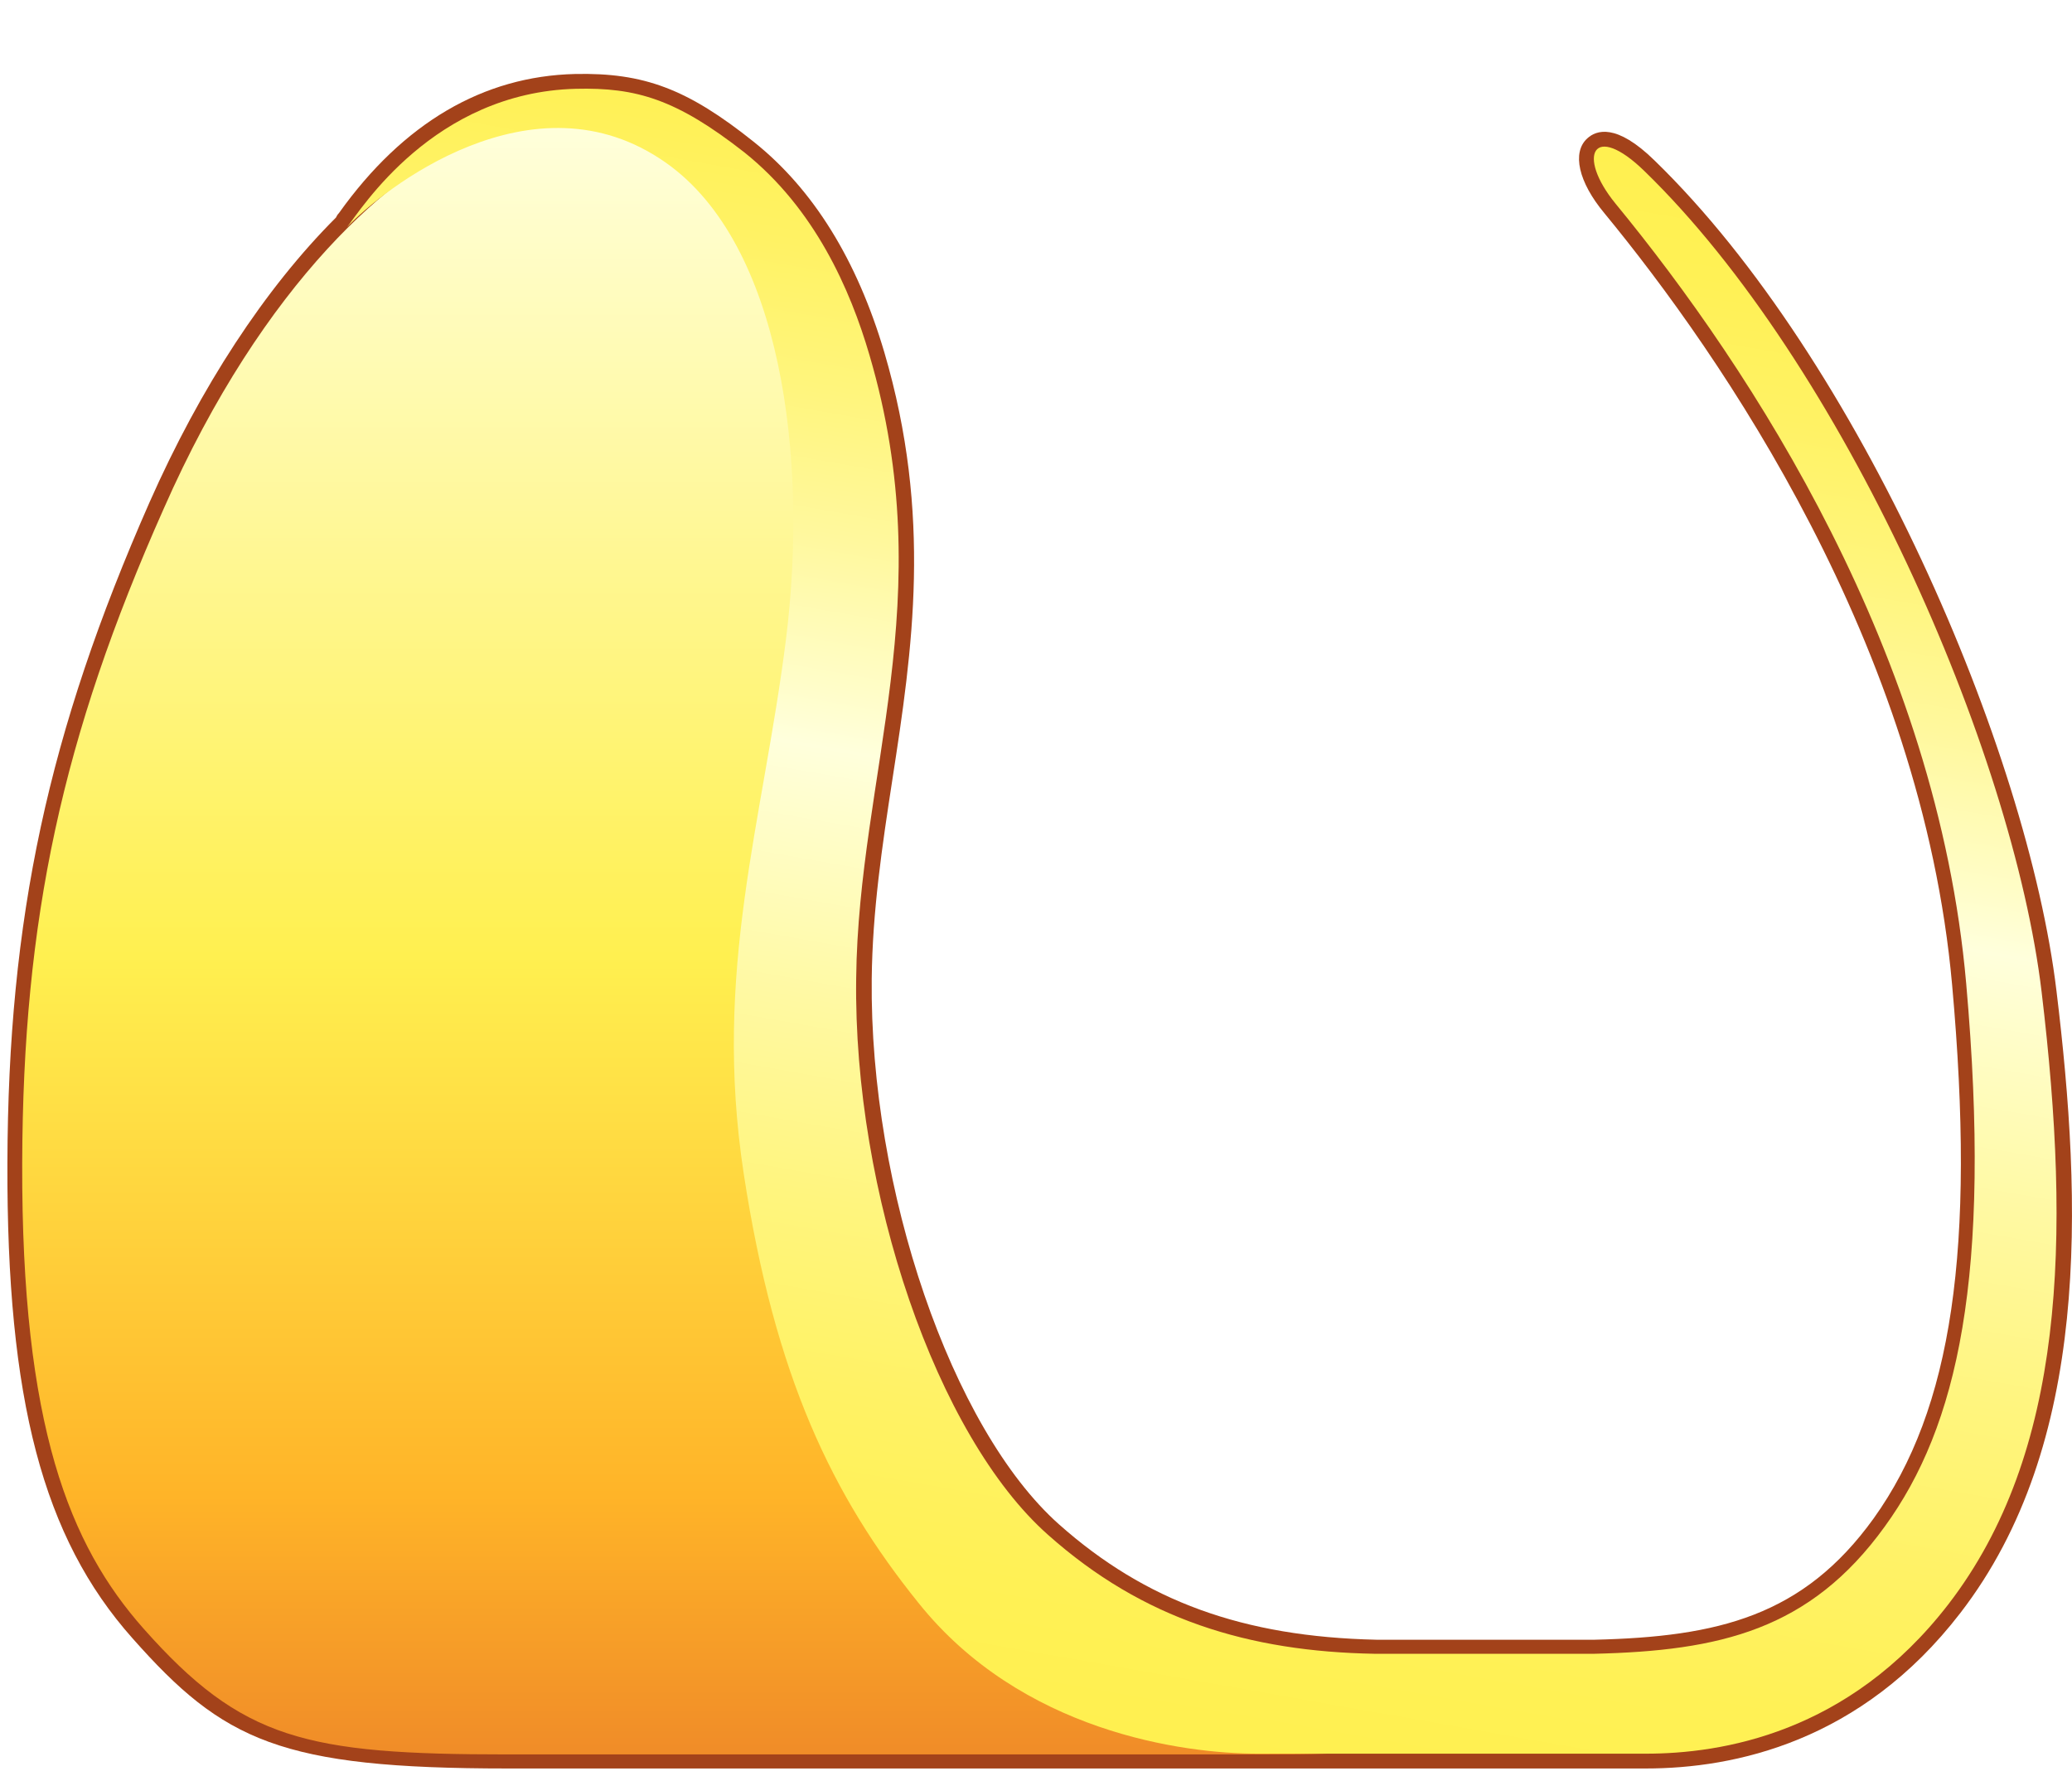
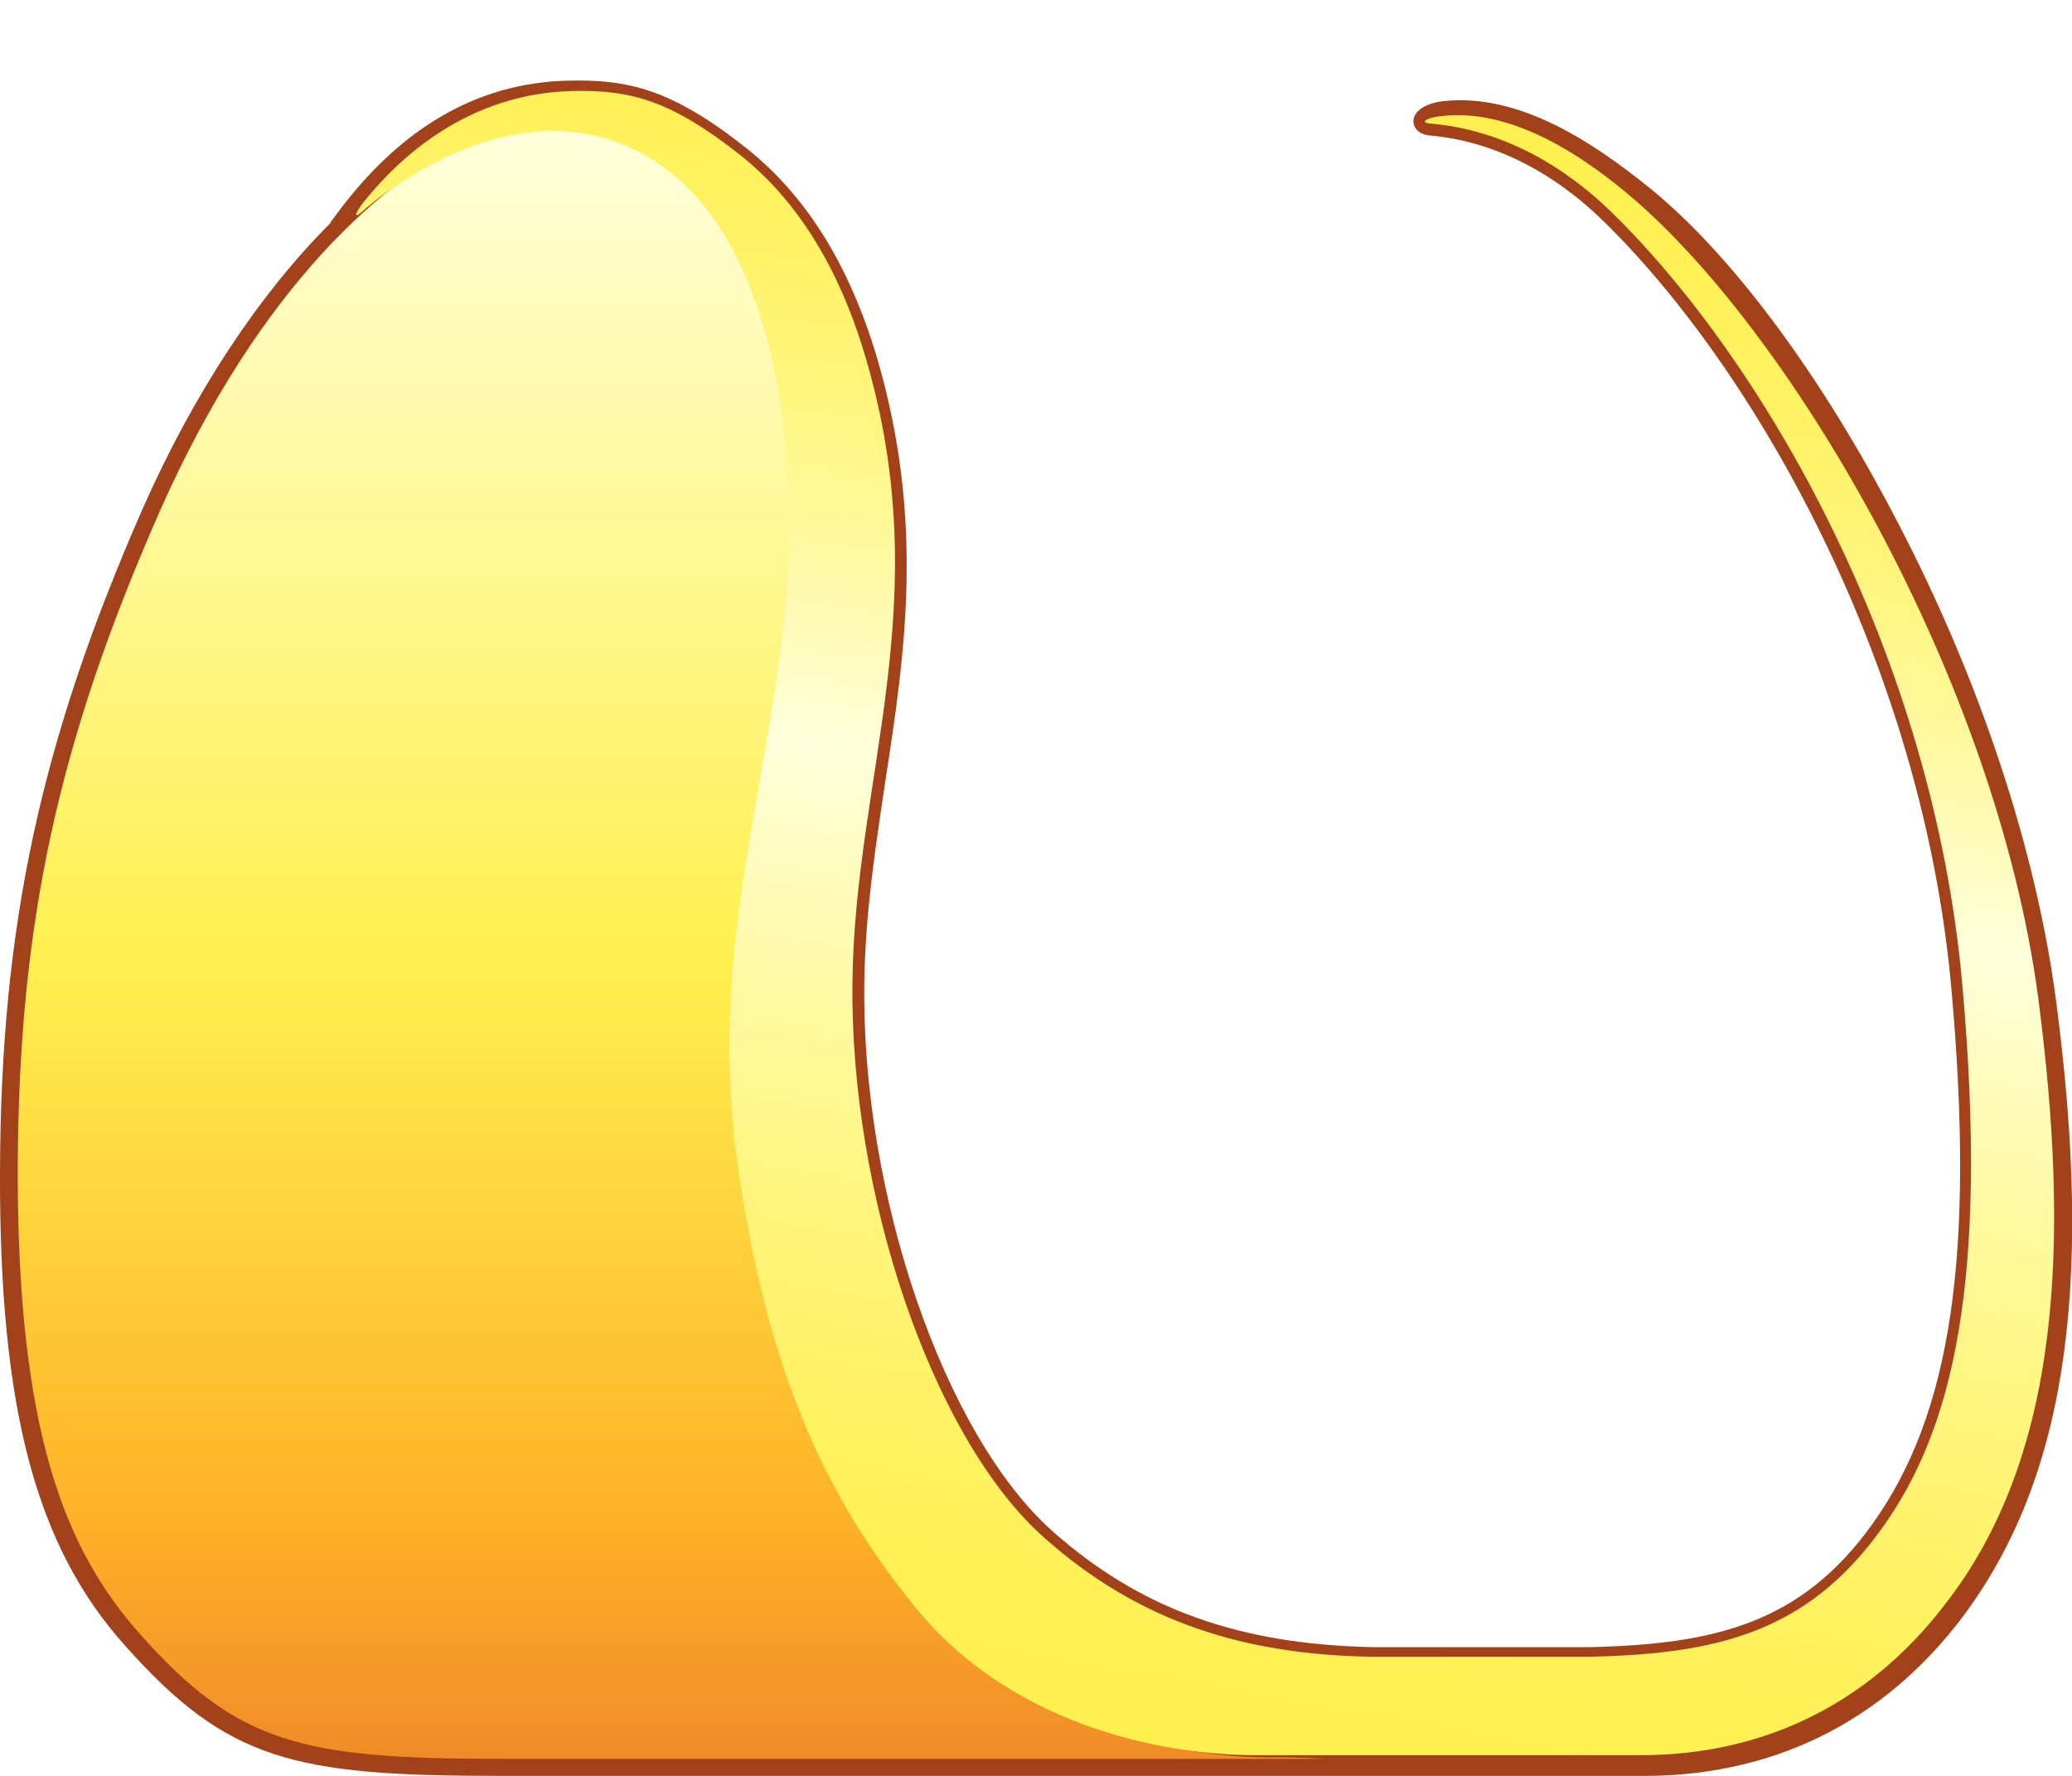
<svg xmlns="http://www.w3.org/2000/svg" version="1.1" id="Layer_1" x="0px" y="0px" viewBox="0 0 280 240" style="enable-background:new 0 0 280 240;" xml:space="preserve">
  <style type="text/css">
	.st0{fill:#A3421A;}
	.st1{fill:url(#SVGID_1_);}
- 	.st2{fill:url(#SVGID_00000147195803789508094140000015903959738444819118_);}
+ 	.st2{fill:url(#SVGID_00000085955773598932625530000004678855966120272525_);}
</style>
-   <path class="st0" d="M277.9,133.9c-3.9-32.5-26.6-85.3-54.3-112.2c-5.2-5.1-7.9-4.1-9.1-3c-2.1,1.9-1.2,5.9,2.3,10.1  c15.8,19.2,42.9,58.4,47,104.3c3.2,35.7,0,57.3-10.6,72.1c-9.5,13.2-21,16-37.7,16.4c-10.1,0-29.2,0-29.5,0  c-18-0.4-31.2-5.2-42.9-15.6c-14.5-12.9-25.6-45.3-25.3-73.7c0.1-9.2,1.4-17.9,2.8-27c2.7-17.5,5.4-35.6-1.1-57.7  c-3.7-12.5-9.6-22-17.6-28.4C92.9,12,87,9.8,77.7,10c-12.4,0.3-23.2,6.6-31.9,18.8c-0.2,0.2-0.3,0.4-0.4,0.6  C35.8,39,27.1,52.3,20.2,67.9C6.5,99,1.1,124.1,1,157.2c-0.1,32,4.8,50.6,16.9,64.2c12.3,13.9,20,17.6,50.7,17.6l115.7,0l0,0h38.1  c12,0,29.1-3.6,42.5-21C282.5,195.2,281.4,162.7,277.9,133.9z" />
-   <linearGradient id="SVGID_1_" gradientUnits="userSpaceOnUse" x1="91.256" y1="237" x2="91.256" y2="16.287">
+   <path class="st0" d="M277.8,134.9c-2.7-20.1-10.2-42.9-21.3-64.2c-10.4-20.1-22.8-36.8-34.2-45.8c-6.8-5.4-17-12.5-27.5-11.2  c-2.1,0.3-3.5,1.3-3.5,2.6c0,0.8,0.6,1.7,2.1,1.9c8.4,0.7,16.6,4.7,23.7,11.6C237.9,50,260.6,90.1,264.5,134  c3.2,36,0,57.8-10.8,72.7c-9.7,13.5-21.4,16.3-38.3,16.6c-10.2,0-29.4,0-29.7,0c-18.2-0.4-31.6-5.2-43.5-15.8  c-14.7-13-25.9-45.7-25.6-74.4c0.1-9.3,1.5-18.4,2.8-27.2c2.7-17.5,5.4-35.6-1.1-57.8c-3.7-12.4-9.6-21.9-17.6-28.2  c-10-7.9-15.9-9.2-24-9c-12.4,0.3-23,6.6-31.7,18.7c-0.2,0.2-0.3,0.4-0.4,0.6c-9.6,9.6-18.4,22.9-25.3,38.5  C5.5,100.1,0.1,125.1,0,158.3c-0.1,32,4.8,50.6,16.9,64.1C30.7,237.9,39.6,240,67.5,240l115.3,0l0,0h39.5c12,0,29-3.6,42.4-20.8  C279,200.6,283.1,174.7,277.8,134.9z" />
+   <path class="st0" d="M276.9,134.4c-2.7-20-10.2-42.7-21.1-63.9c-10.3-20-22.7-36.6-34-45.6c-6.7-5.4-16.9-12.4-27.3-11.1  c-2.1,0.3-3.5,1.3-3.5,2.6c0,0.8,0.6,1.7,2.1,1.9c8.4,0.7,16.5,4.7,23.5,11.5c20.6,20.1,43.2,60,47.1,103.8  c3.2,35.9,0,57.5-10.7,72.4c-9.6,13.4-21.3,16.2-38.1,16.6c-10.1,0-29.2,0-29.5,0c-18.1-0.4-31.4-5.2-43.2-15.7  c-14.6-13-25.8-45.5-25.4-74c0.1-9.3,1.5-18.3,2.8-27.1c2.7-17.4,5.4-35.4-1.1-57.5c-3.7-12.4-9.5-21.8-17.5-28.1  c-9.9-7.9-15.8-9.2-23.8-9c-12.3,0.3-22.9,6.6-31.5,18.6c-0.2,0.2-0.3,0.4-0.4,0.6C35.6,39.8,26.9,53,20.1,68.6  C6.4,99.7,1,124.6,0.9,157.7c-0.1,31.8,4.8,50.3,16.8,63.9C31.4,236.9,40.2,239,68,239l114.5,0l0,0h39.3c11.9,0,28.8-3.6,42.1-20.8  C278.1,199.8,282.1,173.9,276.9,134.4z" />
+   <linearGradient id="SVGID_1_" gradientUnits="userSpaceOnUse" x1="90.674" y1="237.48" x2="90.674" y2="16.766">
    <stop offset="0" style="stop-color:#F08C28" />
    <stop offset="0.158" style="stop-color:#FFB428" />
    <stop offset="0.489" style="stop-color:#FFF050" />
    <stop offset="1" style="stop-color:#FFFFDC" />
  </linearGradient>
-   <path class="st1" d="M172,237c-10.2,0-32-3-45.9-20.2c-11.7-14.4-19.4-30.5-23.6-58c-4.2-27.5,2.6-47.5,5.7-72.1  c3.1-24.6-0.7-53.4-16.2-64.5c-12.4-8.9-23.5-5.2-26.5-4.2c-0.4,0.2-0.8,0.3-1.2,0.5c-11,4.4-28.6,19.4-42.2,50.3  C8.4,99.6,3.1,124.2,3,157.2c-0.1,35.6,6.4,51.6,16.4,62.9c13.3,15,21.9,17,49.2,17c18.4,0,75.6,0,110.9,0c0,0,0,0,0,0  C176.6,237,174,237,172,237z" />
-   <linearGradient id="SVGID_00000119112994190311354900000003487116796754848952_" gradientUnits="userSpaceOnUse" x1="139.627" y1="232.598" x2="178.355" y2="12.963">
+   <path class="st1" d="M171.4,237.5c-10.2,0-32-3-45.9-20.2c-11.7-14.4-19.4-30.5-23.6-58c-4.2-27.5,2.6-47.5,5.7-72.1  c3.1-24.6-0.7-53.4-16.2-64.5c-12.4-8.9-23.5-5.2-26.5-4.2c-0.4,0.2-0.8,0.3-1.2,0.5c-11,4.4-28.6,19.4-42.2,50.3  c-13.6,30.9-19,55.5-19.1,88.5c-0.1,35.6,6.4,51.6,16.4,62.9c13.3,15,21.9,17,49.2,17c18.4,0,75.6,0,110.9,0c0,0,0,0,0,0  C176,237.5,173.4,237.5,171.4,237.5z" />
+   <linearGradient id="SVGID_00000169545394221406856140000008970428135591306899_" gradientUnits="userSpaceOnUse" x1="139.823" y1="233.214" x2="178.82" y2="12.053">
    <stop offset="1.837793e-03" style="stop-color:#FFF050" />
    <stop offset="8.076859e-02" style="stop-color:#FFF155" />
    <stop offset="0.179" style="stop-color:#FFF265" />
    <stop offset="0.289" style="stop-color:#FFF57E" />
    <stop offset="0.406" style="stop-color:#FFF9A2" />
    <stop offset="0.527" style="stop-color:#FFFECF" />
    <stop offset="0.559" style="stop-color:#FFFFDC" />
    <stop offset="0.596" style="stop-color:#FFFDC8" />
    <stop offset="0.686" style="stop-color:#FFF89D" />
    <stop offset="0.774" style="stop-color:#FFF57C" />
    <stop offset="0.857" style="stop-color:#FFF264" />
    <stop offset="0.933" style="stop-color:#FFF155" />
    <stop offset="0.997" style="stop-color:#FFF050" />
  </linearGradient>
-   <path style="fill:url(#SVGID_00000119112994190311354900000003487116796754848952_);" d="M275.9,134.1c-3.9-32.8-26.9-85-53.7-111  c-6.9-6.7-9.2-2.1-3.9,4.4c18.5,22.5,43.5,60.9,47.4,105.4c3.5,39.7-1.2,59.9-11,73.4c-10.1,14-22.3,16.8-39.3,17.2  c0,0-29.5,0-29.6,0c-17-0.3-31.3-4.6-44.2-16.1c-15-13.3-26.3-46.2-25.9-75.2c0.3-27.6,11.5-51.2,1.8-84.2  c-2.6-8.9-7.4-19.8-16.9-27.4C91.4,13.4,86,11.8,77.8,12c-19.2,0.5-29,16.3-30.9,18.7c4.6-4.9,25.1-21.4,43.1-8.7  c15.6,11,19.3,39.9,16.2,64.5s-9.9,44.6-5.7,72.1s12,43.6,23.6,58C138,234,159.8,237,170,237c7.9,0,34.3,0,36.5,0  c3.6,0,9.6,0,15.9,0c10.2,0,27.4-2.7,40.9-20.2C279,196.4,279.9,167.6,275.9,134.1z" />
+   <path style="fill:url(#SVGID_00000169545394221406856140000008970428135591306899_);" d="M275.4,134.6  c-5.7-42.4-32.8-88.8-54.5-107.6c-6.7-5.8-16.6-12.5-26.2-11.3c-2,0.2-2.9,0.9-1.4,1c9.5,0.8,17.8,5.5,24.4,11.9  c20.9,20.4,43.6,60.2,47.5,104.7c3.5,39.7-1.2,59.9-11,73.4c-10.1,14-22.3,16.8-39.3,17.2c0,0-29.5,0-29.6,0  c-17-0.3-31.3-4.6-44.2-16.1c-15-13.3-26.3-46.2-25.9-75.2c0.3-27.6,11.5-51.2,1.8-84.2c-2.6-8.9-7.4-19.8-16.9-27.4  c-9.3-7.3-14.6-8.9-22.9-8.7c-13.8,0.4-22.8,8.7-27.4,14.2c-1.8,2.1-2.1,3.1-1.1,2.3c7.2-6.3,24.9-17.5,40.7-6.4  c15.6,11,19.3,39.9,16.2,64.5c-3.1,24.6-9.9,44.6-5.7,72.1c4.2,27.5,12,43.6,23.6,58c13.9,17.2,35.7,20.2,45.9,20.2  c7.9,0,34.3,0,36.5,0c3.6,0,9.6,0,15.9,0c10.2,0,27.4-2.7,40.9-20.2C278.5,196.9,279.8,168,275.4,134.6z" />
</svg>
